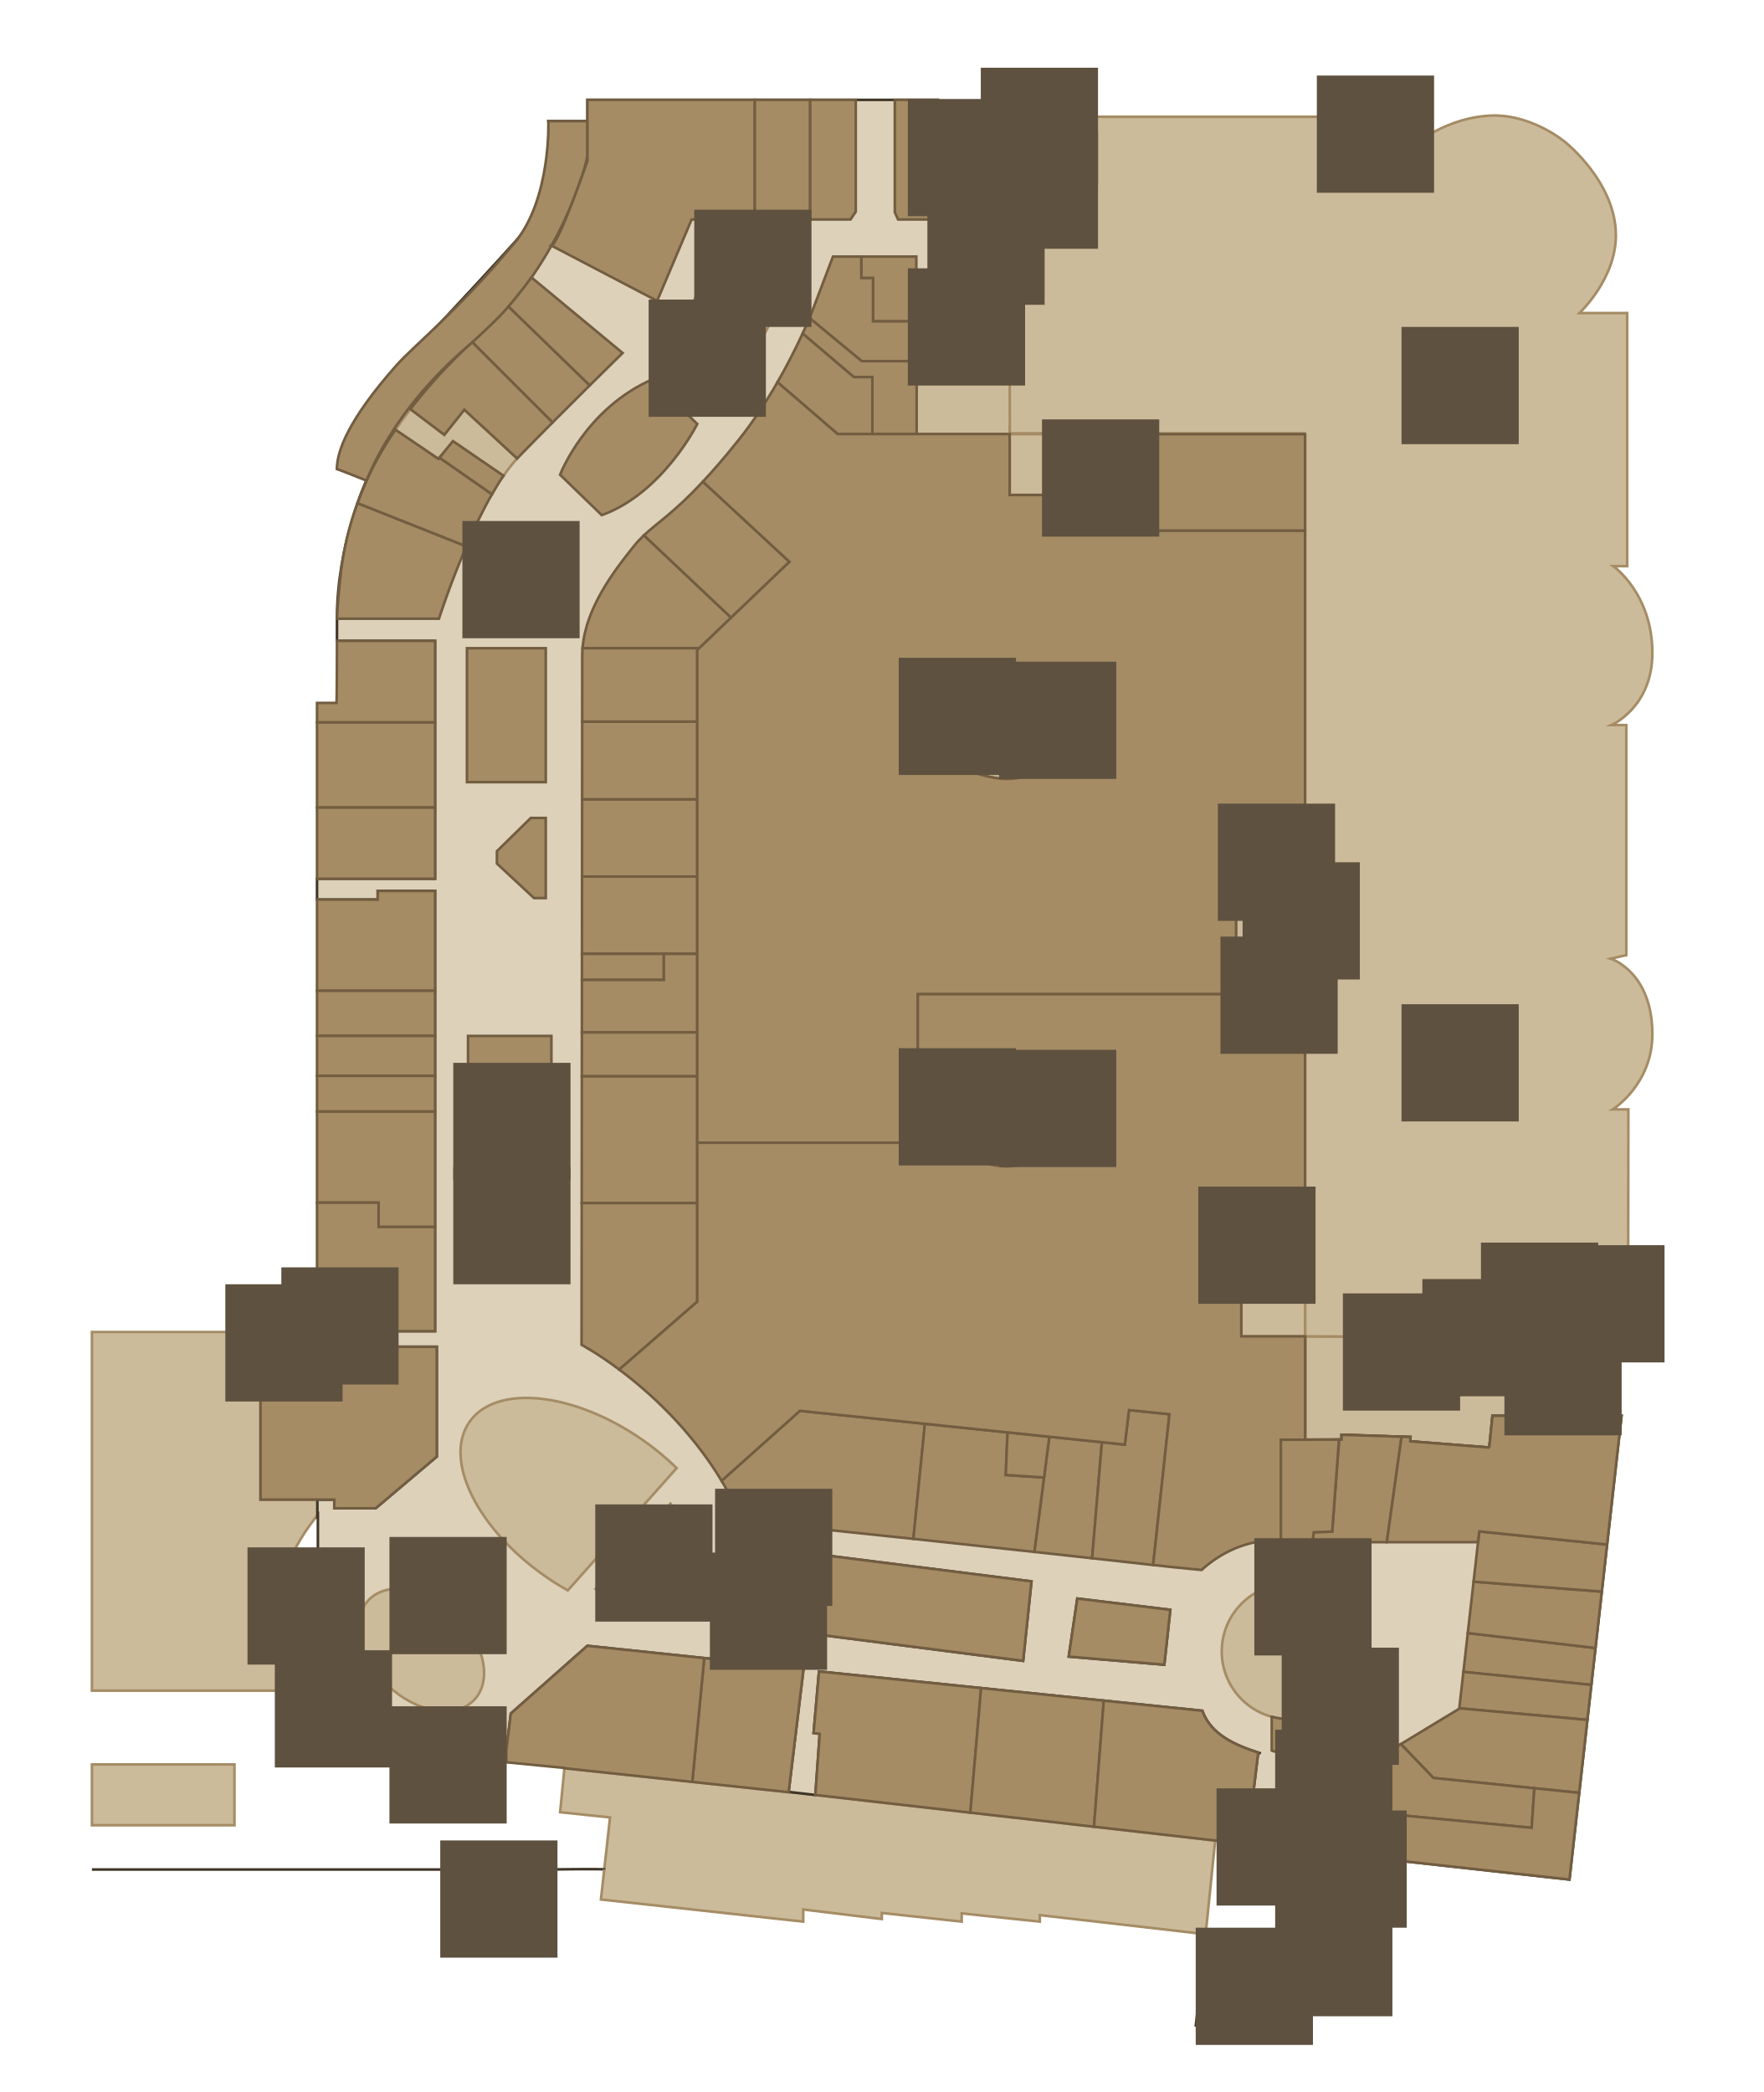
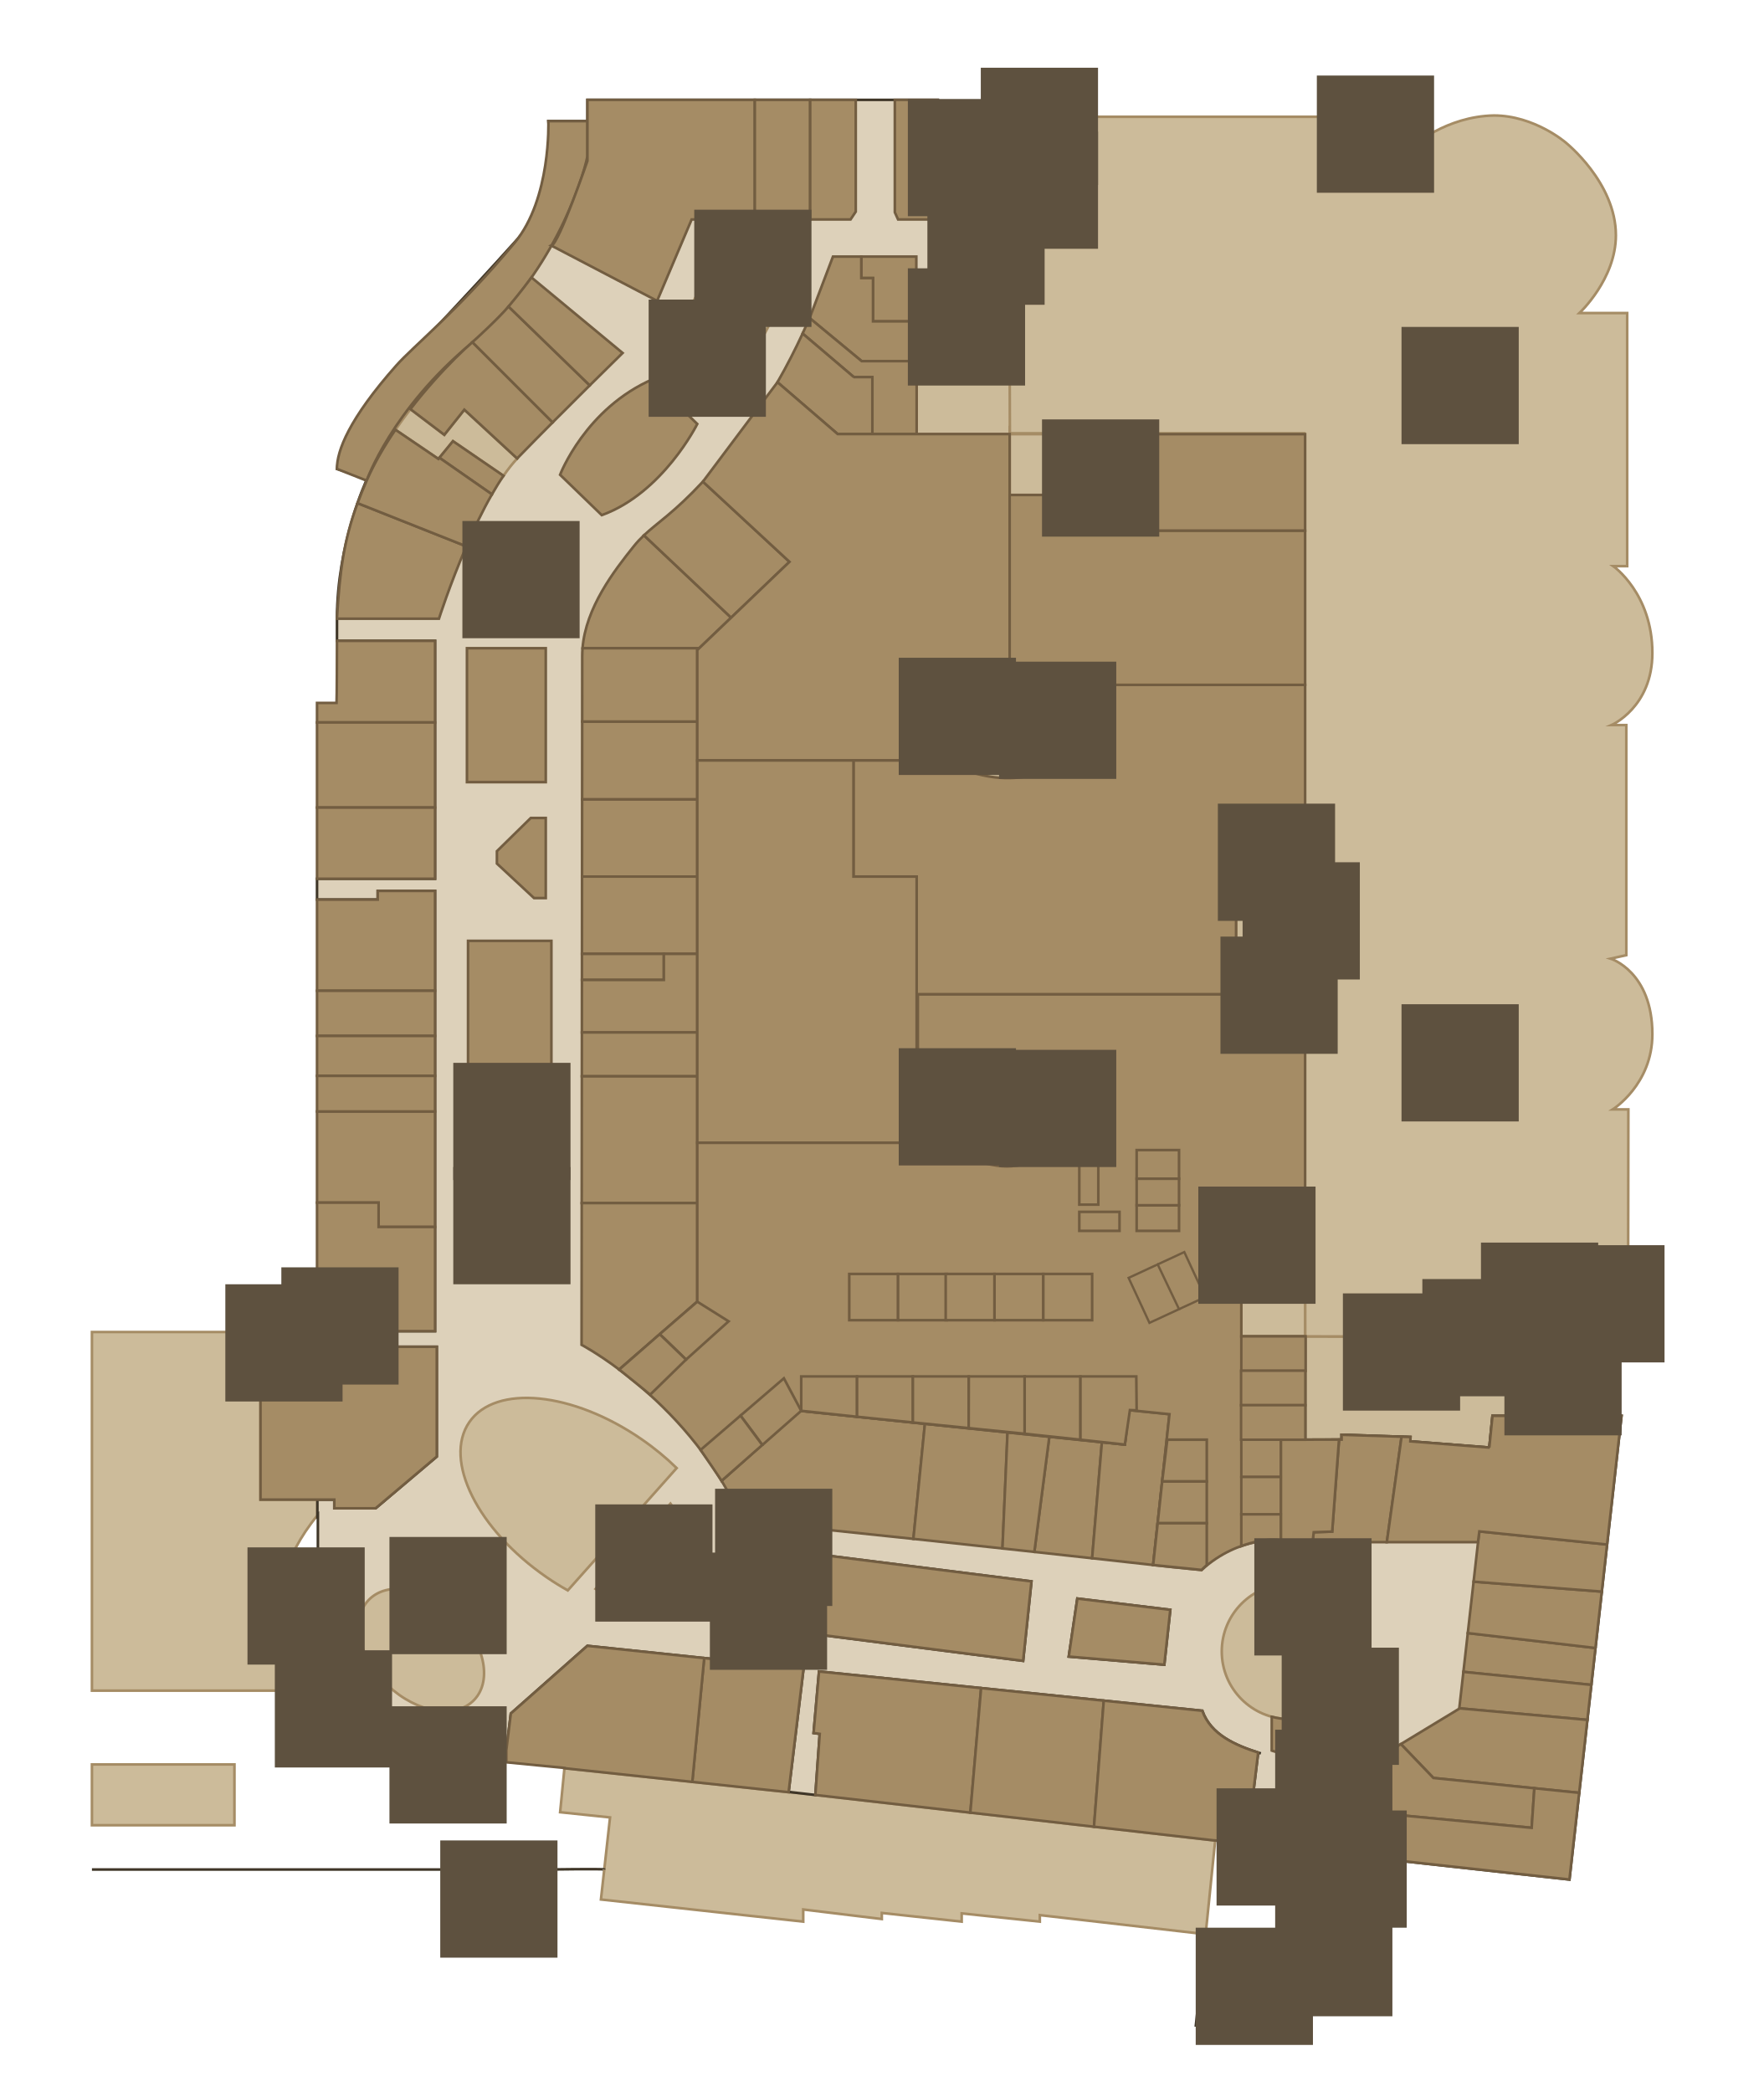
<svg xmlns="http://www.w3.org/2000/svg" version="1.1" id="Layer_1" x="0px" y="0px" width="677px" height="803.07px" viewBox="0 0 677 803.07" enable-background="new 0 0 677 803.07" xml:space="preserve">
  <g id="Background">
</g>
  <g id="Etc">
    <rect x="583.5" y="513.25" fill="#CCBB9A" stroke="#A58C65" stroke-miterlimit="10" width="32.961" height="30.25" />
    <polygon fill="#CCBB9A" stroke="#A58C65" stroke-miterlimit="10" points="515,552.625 515,550.775 541.436,551.626 541.385,553.3    571.695,555.681 572.924,543.5 572.924,543.5 572.924,543.5 583.5,543.5 583.5,513.25 500.996,513 500.996,552.666  " />
    <polygon fill="#CCBB9A" stroke="#A58C65" stroke-miterlimit="10" points="419.951,701.234 419.951,701.234 372.487,695.826    372.487,695.826 312.997,689.046 312.997,689.046 302.73,687.876 302.718,687.98 216.673,678.779 215.017,695.667 234.181,697.667    230.681,729.167 308.337,737.667 308.337,733.001 338.5,736.667 338.5,734.333 369.162,737.667 369.162,734.501 399.158,737.667    399.158,735.167 462.815,742.501 466.466,706.656 466.479,706.535  " />
    <polygon fill="#CCBB9A" stroke="#A58C65" stroke-miterlimit="10" points="113.03,498.333 103.532,511.333 100,511.333 100,526    121.667,526 121.667,519.166 121.667,498.333 118.5,498.333  " />
    <path id="parc-paragon" fill="#CCBB9A" stroke="#A58C65" stroke-miterlimit="10" d="M100,526v-14.666H35.292V649h74.239   c0,0-14.422-34.826,12.302-67.258v-6.074H100V526z" />
    <polygon fill="#CCBB9A" stroke="#A58C65" stroke-miterlimit="10" points="121.667,498.333 121.667,519.166 129.667,519.166    129.667,498.333 121.697,498.333  " />
-     <path fill="#DDD1BA" stroke="#3F3628" stroke-miterlimit="10" d="M616.461,543.5h-31.586H583.5h-10.576l-1.229,12.182l0.208,0.02   l-0.208-0.02l-30.312-2.381l0.052-1.674L515,550.775v1.85l-14.004,0.041V513l-0.329-346.667H387.5v2.917v-2.917h-4.166h4.166V105.5   h-8.25h-0.75h0.75v-24h-0.5h0.5l6.576,0.127V45v-0.25V45h-25.83v-6.667H225.515V46.5h-14.998c0,0,2.75,29-11.668,45.058   c-45.715,50.911-66.32,66.943-69.487,88.442c4.666,1.333,11.332,4.333,11.332,4.333S129.362,208.5,129.362,237.5   c0,3.128-0.002,5.941-0.005,8.5H167v31.333V310v27.333h-45.303v8H145V342h22v38.333v17.333V413v13.668V471v40h-14.761l-10.114-6.18   V497H146v-6.75h-8.75v8l-7.583,0.084H130h-0.333v20.832h-8V526h27.667v-9h18.333v42.15L144.183,579h-15.85v-3.332h-6.5v6.074   c0.066-0.08,0.129-0.16,0.196-0.242c0,10.5,0,16,0,16h3v3l-5.833,3.332l4.5,3.334l-7.166,6.5l2.333,4.832l-3.833,5.668l3.666,4.832   l-2.5,5.5l3.833,4l-1.5,6.5l4.5,2.168l0.166,7.334l5.833,1.166l0.833,7.166l6.666,1.5v5.834l7.333-0.834l2.5,5h6.832l2.833,4.5   l5.833-3l4.833,4.5l4.833-3.332l5.833,2.5l4.833-3.5l5.499,2.832l3.666-6.5l2.961-0.164l1.782-14.389l29.375-25.98l82.988,8.711   l-5.729,47.367l10.266,1.17l1.675-23.449l-2.354-0.338l2.083-23.615l62.22,6.379l47.083,4.822l37.823,3.877   c-0.101-0.275-0.147-0.418-0.147-0.418s0.05,0.143,0.147,0.418c3.249,9.209,12.79,13.271,21.455,16.043   c0.686,0.223,1.025,0.328,1.025,0.328s-0.343-0.105-1.025-0.328l-4.271,35.084l123.752,13.65l19.997-178H616.461z M392.746,637.556   l-85.184-10.936l4.199-30.189l84.183,10.633L392.746,637.556z M446.94,639.039l-36.671-3.121l3.288-22.271l35.677,4.328   L446.94,639.039z" />
+     <path fill="#DDD1BA" stroke="#3F3628" stroke-miterlimit="10" d="M616.461,543.5h-31.586H583.5h-10.576l-1.229,12.182l0.208,0.021   l-0.208-0.021l-30.312-2.381l0.052-1.674L515,550.775v1.85l-14.004,0.041V513l-0.329-346.667H387.5v2.917v-2.917h-4.166h4.166   V105.5h-8.25h-0.75h0.75v-24h-0.5h0.5l6.576,0.127V45v-0.25V45h-25.83v-6.667H225.515V46.5h-14.998c0,0,2.75,29-11.668,45.058   c-45.715,50.911-66.32,66.943-69.487,88.442c4.666,1.333,11.332,4.333,11.332,4.333S129.362,208.5,129.362,237.5   c0,3.128-0.002,5.941-0.005,8.5H167v31.333V310v27.333h-45.303v8H145V342h22v38.333v17.333V413v13.668V471v40h-14.761l-10.114-6.18   V497H146v-6.75h-8.75v8l-7.583,0.084H130h-0.333v20.832h-8V526h27.667v-9h18.333v42.15L144.183,579h-15.85v-3.332h-6.5v6.074   c0.066-0.08,0.129-0.16,0.196-0.242c0,10.5,0,16,0,16h3v3l-5.833,3.332l4.5,3.334l-7.166,6.5l2.333,4.832l-3.833,5.668l3.666,4.832   l-2.5,5.5l3.833,4l-1.5,6.5l4.5,2.168l0.166,7.334l5.833,1.166l0.833,7.166l6.666,1.5v5.834l7.333-0.834l2.5,5h6.832l2.833,4.5   l5.833-3l4.833,4.5l4.833-3.332l5.833,2.5l4.833-3.5l5.499,2.832l3.666-6.5l2.961-0.164l1.782-14.389l29.375-25.98l82.988,8.711   l-5.729,47.367l10.266,1.17l1.675-23.449l-2.354-0.338l2.083-23.615l62.22,6.38l47.083,4.821l37.823,3.877   c-0.102-0.274-0.147-0.418-0.147-0.418s0.05,0.144,0.147,0.418c3.249,9.209,12.79,13.271,21.455,16.043   c0.686,0.224,1.024,0.328,1.024,0.328s-0.343-0.104-1.024-0.328l-4.271,35.084l123.752,13.65l19.997-178H616.461L616.461,543.5z    M392.746,637.556l-85.184-10.936l4.198-30.189l84.184,10.634L392.746,637.556z M446.94,639.039l-36.672-3.121l3.288-22.271   l35.678,4.327L446.94,639.039z" />
    <path fill="#CCBB9A" stroke="#A58C65" stroke-miterlimit="10" d="M634.292,397c0-24-15.998-29-15.998-29l5.998-1.333v-88.333   h-5.665c0,0,15.665-6.834,15.665-27.667c0-22.833-14.999-33.333-14.999-33.333h5.332v-97.167h-18.33c0,0,13.998-13,13.998-29.833   c0-20.333-19.33-35.667-19.33-35.667s-11.998-10.333-27.496-10.333c-18.332,0.333-31.496,11.833-31.496,12.333s0-17.333,0-17.333   h-30.328v5.5H511.5V70h30.25V53.5V70l0,0l0,0H511.5v0.25V70l0,0V44.833h-92.679v-5.5h-32.995v5.417v36.877L379.25,81.5v24h8.25   v60.833h113.167L500.996,513l82.504,0.25h17.375h14.961h9.123l0.126-87.375h-6C619.085,425.875,634.292,416.333,634.292,397z" />
    <polygon fill="#CCBB9A" stroke="#A58C65" stroke-miterlimit="10" points="387.5,105.5 379.25,105.5 379.25,105.5 351.875,105.5    351.875,123.375 351.875,166.625 387.583,166.625 387.583,163.417 387.583,166.625 387.662,166.625  " />
    <polygon fill="#CCBB9A" stroke="#A58C65" stroke-miterlimit="10" points="431.583,190 431.583,166.662 387.662,166.662    387.662,166.625 387.583,166.625 387.583,190  " />
    <rect x="476.5" y="472.5" fill="#CCBB9A" stroke="#A58C65" stroke-miterlimit="10" width="24.496" height="40.5" />
    <polygon fill="#CCBB9A" stroke="#A58C65" stroke-miterlimit="10" points="474.5,364 474.5,381.657 474.5,381.657 474.5,399.5    500.996,399.5 500.996,364  " />
    <rect x="474.5" y="316.5" fill="#CCBB9A" stroke="#A58C65" stroke-miterlimit="10" width="26.496" height="47.5" />
    <polygon fill="#CCBB9A" stroke="#A58C65" stroke-miterlimit="10" points="385.826,45 357.761,45 357.761,81.627 377.698,81.627    377.698,81.627 385.826,81.627  " />
    <circle id="star-dome" fill="#CCBB9A" stroke="#A58C65" stroke-miterlimit="10" cx="494.967" cy="633.951" r="25.967" />
-     <ellipse transform="matrix(0.7289 0.6846 -0.6846 0.7289 477.4767 60.9669)" fill="#CCBB9A" stroke="#A58C65" stroke-miterlimit="10" cx="161.756" cy="633.386" rx="27.892" ry="18.775" />
-     <path id="hall-of-fame" fill="#CCBB9A" stroke="#A58C65" stroke-miterlimit="10" d="M246.279,552.49   c-26.433-18.24-56.036-21.184-66.121-6.566c-10.084,14.613,3.167,41.248,29.6,59.488c2.707,1.869,5.448,3.564,8.197,5.111   l41.795-46.965C255.771,559.664,251.26,555.927,246.279,552.49z" />
+     <ellipse transform="matrix(-0.6846 0.7289 -0.7289 -0.6846 734.1696 949.0928)" fill="#CCBB9A" stroke="#A58C65" stroke-miterlimit="10" cx="161.754" cy="633.38" rx="18.775" ry="27.891" />
+     <path id="hall-of-fame" fill="#CCBB9A" stroke="#A58C65" stroke-miterlimit="10" d="M246.279,552.49   c-26.433-18.24-56.036-21.185-66.121-6.566c-10.084,14.613,3.167,41.248,29.6,59.488c2.707,1.869,5.448,3.563,8.197,5.111   l41.795-46.966C255.771,559.664,251.26,555.927,246.279,552.49z" />
    <path fill="#CCBB9A" stroke="#A58C65" stroke-miterlimit="10" d="M257.376,577.197l-28.766,32.754   c12.542,8.049,26.056,9.285,33.071,2.062C269.044,604.439,266.898,589.972,257.376,577.197z" />
    <path fill="#CCBB9A" stroke="#A58C65" stroke-miterlimit="10" d="M179.667,424.666h32c0,0-1.667,58-16,58   S179.667,424.666,179.667,424.666z" />
    <polygon fill="#CCBB9A" stroke="#A58C65" stroke-miterlimit="10" points="259.75,128.043 275.127,98.5 303.061,109.75 285.75,143     " />
    <polygon fill="#CCBB9A" stroke="#A58C65" stroke-miterlimit="10" points="180.5,237.099 189.25,214.25 213.25,214.25 221,219.25    212.25,228.5 210.5,237.5  " />
    <rect x="35.292" y="677.333" fill="#CCBB9A" stroke="#A58C65" stroke-miterlimit="10" width="54.708" height="23.334" />
    <polyline fill="none" stroke="#3F3628" stroke-miterlimit="10" points="35.292,717.664 174.333,717.664 174.333,738.33  " />
    <path fill="none" stroke="#3F3628" stroke-miterlimit="10" d="M231.959,717.664c0.037-0.334-22.626,0-22.626,0v20.666" />
    <line fill="none" stroke="#3F3628" stroke-miterlimit="10" x1="506.345" y1="710.898" x2="499.334" y2="778.011" />
    <line fill="none" stroke="#3F3628" stroke-miterlimit="10" x1="462.815" y1="742.501" x2="459" y2="778.011" />
    <path id="main-hal-ll" fill="#CCBB9A" stroke="#A58C65" stroke-miterlimit="10" d="M362.5,262.917v29c0,0,14,7.083,24,7.083   s23-7.083,23-7.083v-29c0,0-12-6.917-23.5-6.917S362.5,262.917,362.5,262.917z" />
    <path id="main-hall-l" fill="#CCBB9A" stroke="#A58C65" stroke-miterlimit="10" d="M386,404.751c-11.5,0-23.5,6.916-23.5,6.916   v2.656l0,0v24.334l0,0v2.01c0,0,14,7.084,24,7.084s23-7.084,23-7.084v-29C409.5,411.667,397.5,404.751,386,404.751z" />
    <path fill="#CCBB9A" stroke="#A58C65" stroke-miterlimit="10" d="M170.561,166.917L170.561,166.917L170.561,166.917l-13.016-9.867   c-1.96,2.545-3.895,5.192-5.755,7.915l16.503,11.204l5.58-6.821l0,0l0,0l19.402,13.3c1.72-2.499,3.479-4.739,5.258-6.64   l-20.292-18.741L170.561,166.917z" />
  </g>
  <g id="Rooms">
    <path id="paragon-platinum-club" fill="#A58C65" stroke="#725D41" stroke-miterlimit="10" d="M129.333,180l11.417,4.5   c0,0,9.5-27.25,40.25-52.75s42.5-62,44.5-71.75V46.5h-15c0,0,1.134,29.811-13,46.75c-21.836,26.173-38.661,39.483-45.387,47.069   C134,160.75,129.333,173,129.333,180z" />
    <path id="m40" fill="#A58C65" stroke="#725D41" stroke-miterlimit="10" d="M129.333,237.5H168.5c0,0,4.172-13.089,10.509-27.772   l-41.75-16.58C131.981,207.461,130.451,219.054,129.333,237.5z" />
    <path id="m39a" fill="#A58C65" stroke="#725D41" stroke-miterlimit="10" d="M193.276,182.648l-19.402-13.3l-5.212,6.37   l20.175,14.05C190.28,187.254,191.761,184.849,193.276,182.648z" />
    <path id="m39b" fill="#A58C65" stroke="#725D41" stroke-miterlimit="10" d="M168.662,175.718l-0.369,0.451l-16.503-11.204   c-4.253,6.225-8.125,12.841-11.04,19.535c-1.319,3.03-2.474,5.888-3.491,8.647l41.75,16.58c2.888-6.691,6.231-13.695,9.828-19.959   L168.662,175.718z" />
    <path id="m38a" fill="#A58C65" stroke="#725D41" stroke-miterlimit="10" d="M181.342,131.342   c-3.709,3.221-9.109,8.466-14.922,15.008c-2.912,3.277-5.921,6.866-8.875,10.701l13.016,9.867l7.68-9.649l20.292,18.741   c0.156-0.167,0.311-0.347,0.467-0.508c4.043-4.169,8.596-8.785,13.144-13.356L181.342,131.342z" />
    <path id="m37b" fill="#A58C65" stroke="#725D41" stroke-miterlimit="10" d="M181.342,131.342l30.802,30.802   c4.983-5.008,9.957-9.959,14.248-14.212l-31.186-30.262C191.515,122.063,182.441,130.388,181.342,131.342z" />
    <path id="m37a" fill="#A58C65" stroke="#725D41" stroke-miterlimit="10" d="M204.02,106.514c0,0-4.006,5.435-8.814,11.156   l31.186,30.262C233.685,140.704,239,135.5,239,135.5L204.02,106.514z" />
    <path id="m35-36" fill="#A58C65" stroke="#725D41" stroke-miterlimit="10" d="M225.5,38.333V61.75c0,0-10.866,31.594-13.808,32.547   L252.25,115.5l13.25-31.25h24.25V38.333H225.5z" />
    <rect id="m34b" x="289.75" y="38.333" fill="#A58C65" stroke="#725D41" stroke-miterlimit="10" width="21.25" height="45.917" />
    <polygon id="m34a" fill="#A58C65" stroke="#725D41" stroke-miterlimit="10" points="311,38.333 311,84.25 326.5,84.25 328.5,81.25    328.5,38.333  " />
    <polygon id="m33" fill="#A58C65" stroke="#725D41" stroke-miterlimit="10" points="343.5,38.333 343.5,81.5 344.75,84.25    357.75,84.25 357.75,45 360,45 360,38.333  " />
    <polygon id="m32d" fill="#A58C65" stroke="#725D41" stroke-miterlimit="10" points="335.125,106.75 335.125,106.75 335.125,106.75    335.125,123.375 351.875,123.375 351.875,105.5 351.75,105.5 351.75,98.5 330.625,98.5 330.625,106.75  " />
-     <path id="m32c" fill="#A58C65" stroke="#725D41" stroke-miterlimit="10" d="M335.125,123.375L335.125,123.375L335.125,123.375   V106.75h-4.5l0,0l0,0V98.5H319.75l-8.862,23.349c-0.034,0.081-0.071,0.167-0.106,0.248l19.972,16.528h21.125v-15.25H335.125z" />
-     <path id="m32b" fill="#A58C65" stroke="#725D41" stroke-miterlimit="10" d="M330.5,138.625h0.25l-19.972-16.528   c-0.835,1.915-1.728,3.899-2.68,5.946l19.648,16.707h7.125H335h-0.125v21.875h17v-28H330.75H330.5z" />
-     <path id="m32a" fill="#A58C65" stroke="#725D41" stroke-miterlimit="10" d="M327.625,144.75h0.125l-19.648-16.707   c-2.737,5.891-5.953,12.25-9.654,18.684l23.108,19.898h13.319V144.75h-7.125H327.625z" />
+     <path id="m32c" fill="#A58C65" stroke="#725D41" stroke-miterlimit="10" d="M335.125,123.375L335.125,123.375L335.125,123.375   V106.75h-4.5l0,0l0,0V98.5H319.75l-8.862,23.349c-0.034,0.081-0.07,0.167-0.105,0.248l19.972,16.528h21.125v-15.25H335.125z" />
+     <path id="m32b" fill="#A58C65" stroke="#725D41" stroke-miterlimit="10" d="M330.5,138.625h0.25l-19.972-16.528   c-0.835,1.915-1.729,3.899-2.681,5.946l19.648,16.707h7.125H335h-0.125v21.875h17v-28H330.75H330.5z" />
+     <path id="m32a" fill="#A58C65" stroke="#725D41" stroke-miterlimit="10" d="M327.625,144.75h0.125l-19.648-16.707   c-2.736,5.891-5.953,12.25-9.653,18.684l23.107,19.898h13.319V144.75h-7.125H327.625z" />
    <path id="m30" fill="#A58C65" stroke="#725D41" stroke-miterlimit="10" d="M280.663,237.099l-33.47-31.611   c-1.355,1.278-2.646,2.642-3.943,4.262c-7.533,9.416-18.387,23.488-19.629,39.083H268.4L280.663,237.099z" />
    <path id="m27" fill="#A58C65" stroke="#725D41" stroke-miterlimit="10" d="M267.666,306.833h-44.211   c-0.008,9.235-0.018,19.23-0.028,29.667h44.239V306.833z" />
    <path id="m26" fill="#A58C65" stroke="#725D41" stroke-miterlimit="10" d="M267.666,336.5h-44.239   c-0.009,9.592-0.019,19.562-0.028,29.667h31.435l0,0h12.832V336.5z" />
-     <path id="m25b" fill="#A58C65" stroke="#725D41" stroke-miterlimit="10" d="M254.833,366.167h-31.435   c-0.003,3.321-0.006,6.658-0.01,10h31.445V366.167z" />
+     <path id="m25b" fill="#A58C65" stroke="#725D41" stroke-miterlimit="10" d="M254.833,366.167h-31.435   c-0.003,3.321-0.006,6.658-0.01,10h31.445L254.833,366.167L254.833,366.167z" />
    <path id="m25a" fill="#A58C65" stroke="#725D41" stroke-miterlimit="10" d="M267.666,366.167h-12.832v10l0,0l0,0h-31.445   c-0.006,6.72-0.013,13.465-0.02,20.167h44.296L267.666,366.167L267.666,366.167z" />
    <path id="m24" fill="#A58C65" stroke="#725D41" stroke-miterlimit="10" d="M267.666,396.334H223.37   c-0.005,5.656-0.011,11.281-0.017,16.833h44.313V396.334z" />
    <path id="m22-23" fill="#A58C65" stroke="#725D41" stroke-miterlimit="10" d="M267.666,438.658v-25.49h-44.313   c-0.017,17.359-0.034,34.004-0.048,48.666h44.361V438.658L267.666,438.658z" />
    <path id="m21" fill="#A58C65" stroke="#725D41" stroke-miterlimit="10" d="M223.305,461.833   c-0.032,31.906-0.055,54.416-0.055,54.416s5.968,3.154,14.448,9.49l29.968-26.062V461.83h-44.361V461.833z" />
-     <path id="m28" fill="#A58C65" stroke="#725D41" stroke-miterlimit="10" d="M267.666,277h-44.184   c-0.007,8.45-0.017,18.582-0.027,29.833h44.211V277L267.666,277z" />
+     <path id="m28" fill="#A58C65" stroke="#725D41" stroke-miterlimit="10" d="M267.666,277h-44.184   c-0.007,8.45-0.017,18.582-0.027,29.833h44.211L267.666,277L267.666,277z" />
    <path id="m29" fill="#A58C65" stroke="#725D41" stroke-miterlimit="10" d="M267.666,249.536l0.734-0.702h-44.779   c-0.077,0.967-0.121,1.939-0.121,2.917c0,2.78-0.007,11.93-0.019,25.25h44.184L267.666,249.536L267.666,249.536z" />
    <path id="m31" fill="#A58C65" stroke="#725D41" stroke-miterlimit="10" d="M269.824,184.893   c-11.225,12.028-17.409,15.669-22.631,20.595l33.47,31.611l22.396-21.431L269.824,184.893z" />
    <path id="m19-20" fill="#A58C65" stroke="#725D41" stroke-miterlimit="10" d="M307.071,541.58l-30.075,26.852   c2.929,4.854,5.641,10.035,8.001,15.568c18.75,1.814,42.131,4.238,65.629,6.738l4.417-44.172L307.071,541.58z" />
-     <path id="m16b" fill="#A58C65" stroke="#725D41" stroke-miterlimit="10" d="M402.805,551.529l-2.036,15.652l0,0l-3.715,28.562   c7.858,0.855,15.325,1.678,22.188,2.434l3.744-44.551L402.805,551.529z" />
+     <path id="m16b" fill="#A58C65" stroke="#725D41" stroke-miterlimit="10" d="M402.805,551.529l-2.036,15.651l0,0l-3.715,28.562   c7.858,0.854,15.325,1.678,22.188,2.434l3.744-44.551L402.805,551.529z" />
    <path id="m16a" fill="#A58C65" stroke="#725D41" stroke-miterlimit="10" d="M448.918,542.878l-15.533-1.584l-1.59,13.248   l-8.81-0.916l-3.744,44.551c9.019,0.992,16.991,1.877,23.419,2.592L448.918,542.878z" />
-     <path id="m18" fill="#A58C65" stroke="#725D41" stroke-miterlimit="10" d="M386.075,566.205L386.075,566.205L386.075,566.205   l0.681-16.344l-31.712-3.295l-4.417,44.172c15.889,1.688,31.828,3.414,46.427,5.006l3.716-28.562L386.075,566.205z" />
+     <path id="m18" fill="#A58C65" stroke="#725D41" stroke-miterlimit="10" d="M386.075,566.205L386.075,566.205L386.075,566.205   l0.681-16.344l-31.712-3.295l-4.417,44.172c15.889,1.688,19.589,2.083,34.188,3.674l0.527-12.086L386.075,566.205z" />
    <polygon id="m-platinum-club" fill="#A58C65" stroke="#725D41" stroke-miterlimit="10" points="431.583,166.662 431.583,190    431.5,190 431.5,203.75 500.996,203.75 500.996,166.662  " />
    <polygon id="m03" fill="#A58C65" stroke="#725D41" stroke-miterlimit="10" points="308.459,640.509 270.323,636.505    265.751,684.027 302.718,687.98  " />
    <polygon id="m01-02" fill="#A58C65" stroke="#725D41" stroke-miterlimit="10" points="225.471,631.798 196.097,657.779    194.315,672.167 194.353,672.166 194.353,676.5 216.684,678.667 216.673,678.779 265.751,684.027 270.323,636.505  " />
    <polygon id="m04-05" fill="#A58C65" stroke="#725D41" stroke-miterlimit="10" points="314.399,641.644 312.315,665.259    314.672,665.597 314.672,665.597 314.672,665.597 312.997,689.046 372.487,695.826 376.619,648.021  " />
    <polygon id="m06-07" fill="#A58C65" stroke="#725D41" stroke-miterlimit="10" points="376.619,648.021 372.487,695.826    419.951,701.234 423.702,652.845  " />
-     <path id="m08" fill="#A58C65" stroke="#725D41" stroke-miterlimit="10" d="M461.525,656.722l-37.823-3.877l-3.751,48.391   l46.523,5.303l0.006-0.035l12.229,1.348l4.271-35.084C474.315,669.994,464.774,665.931,461.525,656.722z" />
+     <path id="m08" fill="#A58C65" stroke="#725D41" stroke-miterlimit="10" d="M461.525,656.722l-37.823-3.877l-3.751,48.392   l46.522,5.303l0.007-0.035l12.229,1.348l4.271-35.084C474.315,669.994,464.774,665.931,461.525,656.722z" />
    <g id="m17-m53">
-       <polygon id="m17" fill="#A58C65" stroke="#725D41" stroke-miterlimit="10" points="400.77,567.185 402.805,551.529     386.756,549.861 386.075,566.205   " />
+       <polygon id="m17" fill="#A58C65" stroke="#725D41" stroke-miterlimit="10" points="397.054,595.742 402.805,551.529     386.756,549.861 384.815,594.413   " />
      <polygon id="m53" fill="#A58C65" stroke="#725D41" stroke-miterlimit="10" points="311.764,596.431 307.562,626.621     392.746,637.556 395.943,607.062   " />
    </g>
    <polygon id="m54" fill="#A58C65" stroke="#725D41" stroke-miterlimit="10" points="413.561,613.646 410.271,635.917    446.94,639.039 449.234,617.976  " />
    <polygon id="m15b" fill="#A58C65" stroke="#725D41" stroke-miterlimit="10" points="515,550.775 515,552.625 514.052,552.628    511.386,587.949 511.386,587.949 511.386,587.949 504.301,588.189 503.854,592 532.366,592 538.016,551.517  " />
    <polygon id="m11b" fill="#A58C65" stroke="#725D41" stroke-miterlimit="10" points="612.445,632.632 563.44,626.908    561.76,641.787 610.855,646.781  " />
    <polygon id="m11a" fill="#A58C65" stroke="#725D41" stroke-miterlimit="10" points="560.375,655.798 609.346,660.224    610.855,646.781 561.76,641.787 560.179,655.781  " />
    <polygon id="m10" fill="#A58C65" stroke="#725D41" stroke-miterlimit="10" points="609.346,660.224 560.375,655.798    560.162,655.927 560.162,655.927 537.756,669.511 550.239,682.519 588.994,686.468 588.994,686.468 606.2,688.222  " />
    <polygon id="m09b" fill="#A58C65" stroke="#725D41" stroke-miterlimit="10" points="588.994,686.468 550.239,682.519    550.239,682.519 550.239,682.519 537.756,669.511 533.122,672.32 531.339,696.236 587.965,701.654  " />
    <polygon id="m09a" fill="#A58C65" stroke="#725D41" stroke-miterlimit="10" points="588.994,686.468 587.965,701.654    587.965,701.654 587.965,701.654 531.339,696.236 530.051,713.511 602.462,721.5 606.2,688.222  " />
    <polygon id="m12a" fill="#A58C65" stroke="#725D41" stroke-miterlimit="10" points="565.67,607.169 563.44,626.908    612.445,632.632 614.877,610.984  " />
    <polygon id="m12b" fill="#A58C65" stroke="#725D41" stroke-miterlimit="10" points="567.881,587.873 567.383,592 567.383,592    565.67,607.169 614.877,610.984 616.908,592.906  " />
    <polygon id="m13-15a" fill="#A58C65" stroke="#725D41" stroke-miterlimit="10" points="616.461,543.5 584.875,543.5 583.5,543.5    572.924,543.5 571.695,555.681 571.903,555.699 571.695,555.681 541.385,553.3 541.436,551.626 538.016,551.517 532.366,592    567.345,592 567.881,587.873 567.881,587.873 567.881,587.873 616.908,592.906 622.459,543.5  " />
    <polygon id="m50" fill="#A58C65" stroke="#725D41" stroke-miterlimit="10" points="149.333,517 149.333,526 121.667,526 100,526    100,575.667 121.833,575.667 128.333,575.667 128.333,579 144.183,579 167.667,559.15 167.667,517  " />
    <polygon id="m44" fill="#A58C65" stroke="#725D41" stroke-miterlimit="10" points="167,342 145,342 145,345.333 145,345.333    145,345.333 121.697,345.333 121.697,380.333 167,380.333  " />
    <rect id="m45" x="121.697" y="380.333" fill="#A58C65" stroke="#725D41" stroke-miterlimit="10" width="45.303" height="17.333" />
    <rect id="m46a" x="121.697" y="397.667" fill="#A58C65" stroke="#725D41" stroke-miterlimit="10" width="45.303" height="15.333" />
    <polygon id="m47-48" fill="#A58C65" stroke="#725D41" stroke-miterlimit="10" points="145.333,461.667 145.333,461.667    145.333,471 167,471 167,426.667 121.697,426.667 121.697,461.667  " />
    <polygon id="m49" fill="#A58C65" stroke="#725D41" stroke-miterlimit="10" points="145.333,471 145.333,471 145.333,471    145.333,461.667 121.697,461.667 121.697,498.25 137.25,498.25 137.25,490.25 137.25,490.25 137.25,490.25 146,490.25 146,490.25    146,490.25 146,497 146,497 146,497 142.125,497 142.125,504.82 152.239,511 167,511 167,471  " />
    <path id="m41" fill="#A58C65" stroke="#725D41" stroke-miterlimit="10" d="M167,246h-37.644   c-0.029,21.163-0.161,23.833-0.161,23.833h-7.499v7.5H167V246z" />
    <rect id="m42_1_" x="121.697" y="277.333" fill="#A58C65" stroke="#725D41" stroke-miterlimit="10" width="45.303" height="32.667" />
    <rect id="m43" x="121.697" y="310" fill="#A58C65" stroke="#725D41" stroke-miterlimit="10" width="45.303" height="27.333" />
    <path id="m42" fill="#A58C65" stroke="#725D41" stroke-miterlimit="10" d="M215,182.25c0,0,9.691-25.5,35.721-36.75   c7.779,8.5,16.945,17.25,16.945,17.25s-13.166,26.5-36.666,35C223,190,215,182.25,215,182.25z" />
    <rect id="m55a" x="179.25" y="248.833" fill="#A58C65" stroke="#725D41" stroke-miterlimit="10" width="30.25" height="51.417" />
    <polygon id="m55b" fill="#A58C65" stroke="#725D41" stroke-miterlimit="10" points="190.75,331.5 190.75,326.75 203.75,314    209.5,314 209.5,344.75 205,344.75  " />
    <polygon id="kiehl-s" fill="#A58C65" stroke="#725D41" stroke-miterlimit="10" points="491.662,591.333 503.854,592    504.301,588.189 511.386,587.949 514,552.628 491.662,552.666  " />
-     <path id="the-luxury" fill="#A58C65" stroke="#725D41" stroke-miterlimit="10" d="M431.5,203.75V190h-43.917v-23.375h-35.708h-17   h-13.319l-23.108-19.898c-4.391,7.633-9.458,15.365-15.195,22.523c-5.174,6.454-9.591,11.534-13.426,15.643l33.234,30.775   l-22.396,21.431L268.4,248.834l-0.734,0.702V277v29.833V336.5v29.667v30.167v16.833v25.49H362.5v-24.334h-10.167v-32.667H474.5V364   v-47.5h26.496V203.75H431.5z M409.5,291.917c0,0-13,7.083-23,7.083s-24-7.083-24-7.083v-29c0,0,12-6.917,23.5-6.917   s23.5,6.917,23.5,6.917V291.917z" />
-     <path id="beauty-hall" fill="#A58C65" stroke="#725D41" stroke-miterlimit="10" d="M500.996,472.5v-73H474.5v-17.843H352.333   v32.667H362.5v-2.654c0,0,12-6.918,23.5-6.918s23.5,6.918,23.5,6.918v29c0,0-13,7.082-23,7.082s-24-7.082-24-7.082v-2.012h-94.834   v23.176v37.848l-29.968,26.062c11.365,8.492,27.235,22.709,39.298,42.689l30.075-26.854l124.724,12.965l1.59-13.25l15.533,1.586   l-6.258,57.889c10.592,1.182,18.59,1.898,18.59,1.898c14.836-13.416,30.412-11.334,30.412-11.334c0-0.08,0-38.666,0-38.666h9.334   V513H476.5v-40.5H500.996z" />
+     <path id="beauty-hall" fill="#A58C65" stroke="#725D41" stroke-miterlimit="10" d="M500.996,472.5v-73H474.5v-17.843H352.333   v32.667H362.5v-2.654c0,0,12-6.918,23.5-6.918s23.5,6.918,23.5,6.918v29c0,0-13,7.082-23,7.082s-24-7.082-24-7.082v-2.012h-94.834   v23.176v37.848l-29.968,26.062c11.365,8.492,27.235,22.709,39.298,42.688l30.075-26.854l124.724,12.965l1.59-13.25l15.533,1.586   l-6.258,57.89c10.592,1.182,18.59,1.897,18.59,1.897c14.836-13.416,30.412-11.334,30.412-11.334c0-0.08,0-38.666,0-38.666h9.334   V513H476.5v-40.5H500.996z" />
    <g id="m46b-km02-m46c">
-       <path id="km02" fill="#A58C65" stroke="#725D41" stroke-miterlimit="10" d="M501.734,659.021    c-2.158,0.578-4.429,0.896-6.771,0.896s-4.606-0.316-6.768-0.896l0,0h-0.011v12.986c0,0,11.146,4.156,16.312-1.676    c0.5-6.5,0-11.314,0-11.314h-2.766L501.734,659.021L501.734,659.021z" />
+       <path id="km02" fill="#A58C65" stroke="#725D41" stroke-miterlimit="10" d="M501.734,659.021c-2.158,0.577-4.43,0.896-6.771,0.896    s-4.605-0.316-6.768-0.896l0,0h-0.012v12.985c0,0,11.146,4.156,16.312-1.676c0.5-6.5,0-11.314,0-11.314h-2.766L501.734,659.021    L501.734,659.021z" />
      <rect id="m46b" x="121.697" y="413" fill="#A58C65" stroke="#725D41" stroke-miterlimit="10" width="45.303" height="13.668" />
-       <rect id="m46c" x="179.667" y="397.666" fill="#A58C65" stroke="#725D41" stroke-miterlimit="10" width="32" height="27" />
+       <rect id="m46c" x="179.667" y="361.167" fill="#A58C65" stroke="#725D41" stroke-miterlimit="10" width="32" height="63.499" />
    </g>
    <rect id="platinum-lounge" x="583.5" y="489.034" fill="#A58C65" stroke="#725D41" stroke-miterlimit="10" width="41.494" height="24.216" />
    <rect id="scarlet-diamond-lounge" x="385.826" y="39.333" fill="#A58C65" stroke="#725D41" stroke-miterlimit="10" width="32.924" height="42.294" />
+     <path id="watch-galleria" fill="#A58C65" stroke="#725D41" stroke-miterlimit="10" d="M387.583,166.625V256   c0,0-11.014-1.358-25.083,6.917v29h-94.834v-42.381l35.393-33.868l-33.235-30.775l28.625-38.166l23.107,19.898H387.583z" />
+     <path id="accessories-bazaar" fill="#A58C65" stroke="#725D41" stroke-miterlimit="10" d="M387.583,256   c0,0,8.786-0.454,21.917,6.917h91.496V203.75H431.5V190h-43.917V256z" />
+     <path id="shoes-bags-salon" fill="#A58C65" stroke="#725D41" stroke-miterlimit="10" d="M327.625,291.917V336.5h24.255v45.157   H474.5V316.5h26.496v-53.583H409.5v29c0,0-19.499,15.235-47,0H327.625z" />
+     <polygon id="international-luxury" fill="#A58C65" stroke="#725D41" stroke-miterlimit="10" points="267.666,291.917    327.625,291.917 327.625,336.5 351.88,336.5 351.88,414.324 362.5,414.324 362.5,438.658 267.666,438.658  " />
+     <path id="estee-lauder" fill="#A58C65" stroke="#725D41" stroke-miterlimit="10" d="M491.662,581.283H476.5v12.207   c0,0,8.845-3.414,15.162-2.158V581.283z" />
+     <rect id="bobbi-brown" x="476.5" y="552.666" fill="#A58C65" stroke="#725D41" stroke-width="0.96" stroke-miterlimit="10" width="15.162" height="14.308" />
+     <rect id="tom-ford" x="476.5" y="566.974" fill="#A58C65" stroke="#725D41" stroke-width="0.96" stroke-miterlimit="10" width="15.162" height="14.308" />
+     <polygon id="la-mer_1_" fill="#A58C65" stroke="#725D41" stroke-width="1.016" stroke-miterlimit="10" points="463.247,568.7    446.127,568.7 448.085,552.666 463.247,552.666  " />
+     <polygon id="origins_1_" fill="#A58C65" stroke="#725D41" stroke-width="1.016" stroke-miterlimit="10" points="463.247,584.735    444.393,584.735 446.127,568.7 463.247,568.7  " />
+     <polygon id="m-a-c-cometics" fill="#A58C65" stroke="#725D41" stroke-width="1.016" stroke-miterlimit="10" points="   463.247,600.769 461.25,602.666 442.66,600.769 444.393,584.735 463.247,584.735  " />
+     <rect id="aveda" x="476.5" y="513" fill="#A58C65" stroke="#725D41" stroke-width="0.963" stroke-miterlimit="10" width="24.68" height="13.247" />
+     <rect id="clinique" x="476.408" y="526.173" fill="#A58C65" stroke="#725D41" stroke-width="0.963" stroke-miterlimit="10" width="24.68" height="13.247" />
+     <rect id="fresh" x="476.408" y="539.419" fill="#A58C65" stroke="#725D41" stroke-width="0.963" stroke-miterlimit="10" width="24.68" height="13.247" />
+     <rect id="l-occitane_1_" x="476.5" y="457.907" fill="#A58C65" stroke="#725D41" stroke-miterlimit="10" width="24.496" height="14.593" />
+     <rect id="sisley" x="326.004" y="489.034" fill="#A58C65" stroke="#725D41" stroke-miterlimit="10" width="18.74" height="17.756" />
+     <rect id="shiseido" x="344.744" y="489.034" fill="#A58C65" stroke="#725D41" stroke-miterlimit="10" width="18.74" height="17.756" />
+     <rect id="shu-uemura" x="363.022" y="489.034" fill="#A58C65" stroke="#725D41" stroke-miterlimit="10" width="18.74" height="17.756" />
+     <rect id="nars" x="381.761" y="489.034" fill="#A58C65" stroke="#725D41" stroke-miterlimit="10" width="18.74" height="17.756" />
+     <rect id="sk-ii" x="400.501" y="489.034" fill="#A58C65" stroke="#725D41" stroke-miterlimit="10" width="18.74" height="17.756" />
+     <polyline id="aesop" fill="#A58C65" stroke="#725D41" stroke-width="0.878" stroke-miterlimit="10" points="444.406,485.368    454.619,480.636 462.623,497.912 452.598,502.557  " />
+     <polygon id="biotherm_1_" fill="#A58C65" stroke="#725D41" stroke-width="0.878" stroke-miterlimit="10" points="452.598,502.557    441.242,507.818 433.238,490.543 444.406,485.368  " />
+     <rect id="make-up-forever" x="436.326" y="462.676" fill="#A58C65" stroke="#725D41" stroke-miterlimit="10" width="16.273" height="9.824" />
+     <rect id="fragrances" x="436.326" y="441.483" fill="#A58C65" stroke="#725D41" stroke-miterlimit="10" width="16.273" height="11.013" />
+     <rect id="three" x="436.326" y="452.496" fill="#A58C65" stroke="#725D41" stroke-miterlimit="10" width="16.273" height="10.18" />
+     <polygon id="yves-saint-laurent-beaute" fill="#A58C65" stroke="#725D41" stroke-miterlimit="10" points="328.993,543.859    307.562,541.58 307.562,528.375 328.993,528.375  " />
+     <polygon id="sulwhasoo" fill="#A58C65" stroke="#725D41" stroke-miterlimit="10" points="350.424,546.043 328.993,543.859    328.993,528.375 350.424,528.375  " />
+     <polygon id="jill-stuart" fill="#A58C65" stroke="#725D41" stroke-miterlimit="10" points="371.855,548.212 350.424,546.043    350.424,528.375 371.855,528.375  " />
+     <polygon id="burberry" fill="#A58C65" stroke="#725D41" stroke-miterlimit="10" points="393.328,550.38 371.855,548.212    371.897,528.375 393.328,528.375  " />
+     <polygon id="diptyque" fill="#A58C65" stroke="#725D41" stroke-miterlimit="10" points="414.759,552.666 393.328,550.38    393.328,528.375 414.759,528.375  " />
+     <polygon id="jo-malone" fill="#A58C65" stroke="#725D41" stroke-miterlimit="10" points="436.326,541.401 433.744,541.294    431.795,554.542 414.759,552.666 414.759,528.375 436.19,528.375  " />
+     <path id="lancome" fill="#A58C65" stroke="#725D41" stroke-miterlimit="10" d="M292.619,554.708   c-0.718-1.203-8.367-11.288-8.367-11.288l16.66-14.32l6.65,12.48L292.619,554.708" />
+     <path id="dior" fill="#A58C65" stroke="#725D41" stroke-miterlimit="10" d="M284.251,543.42l8.367,11.288l-15.623,13.724   c0,0-7.405-11.01-8.051-11.855L284.251,543.42z" />
+     <path id="hermes" fill="#A58C65" stroke="#725D41" stroke-miterlimit="10" d="M253.233,512.171   c1.102,0.866,10.124,9.743,10.124,9.743l16.335-14.69l-12.026-7.542L253.233,512.171" />
+     <path id="chanel" fill="#A58C65" stroke="#725D41" stroke-miterlimit="10" d="M263.356,521.914l-10.124-9.743l-15.535,13.568   c0,0,11.11,8.907,11.867,9.655L263.356,521.914z" />
+     <rect id="benefit" x="414.31" y="465.204" fill="#A58C65" stroke="#725D41" stroke-miterlimit="10" width="15.442" height="7.296" />
+     <rect id="paul-joe" x="414.31" y="446.989" fill="#A58C65" stroke="#725D41" stroke-miterlimit="10" width="7.296" height="15.442" />
  </g>
  <g id="Signs">
    <g id="atm">
      <rect id="atm-1" x="376.5" y="26" fill="#5E513F" width="45" height="45" />
      <rect id="atm-2" x="568.5" y="477" fill="#5E513F" width="45" height="45" />
    </g>
    <rect id="smoking-room" x="505.5" y="29" fill="#5E513F" width="45" height="45" />
    <g id="toilet">
      <rect id="toilet-1" x="348.5" y="38" fill="#5E513F" width="45" height="45" />
      <rect id="toilet-2" x="86.5" y="493" fill="#5E513F" width="45" height="45" />
      <rect id="toilet-3" x="577.5" y="506" fill="#5E513F" width="45" height="45" />
      <rect id="toilet-4" x="468.5" y="359.535" fill="#5E513F" width="45" height="45" />
    </g>
    <g id="telephone">
      <rect id="telephone-1" x="376.5" y="50.5" fill="#5E513F" width="45" height="45" />
      <rect id="telephone-2" x="467.5" y="308.5" fill="#5E513F" width="45" height="45" />
      <rect id="telephone-3" x="593.965" y="478" fill="#5E513F" width="45" height="45" />
    </g>
    <g id="lift">
      <rect id="elevator-1" x="348.5" y="103" fill="#5E513F" width="45" height="45" />
      <rect id="elevator-2" x="108" y="486.5" fill="#5E513F" width="45" height="45" />
      <rect id="elevator-3" x="515.5" y="496.5" fill="#5E513F" width="45" height="45" />
      <rect id="elevator-4" x="149.5" y="590" fill="#5E513F" width="45" height="45" />
      <rect id="elevator-5" x="495" y="695" fill="#5E513F" width="45" height="45" />
    </g>
    <g id="escalator">
      <rect id="escalator-1" x="266.5" y="80.5" fill="#5E513F" width="45" height="45" />
      <rect id="escalator-2" x="249" y="115" fill="#5E513F" width="45" height="45" />
      <rect id="escalator-3" x="177.5" y="200" fill="#5E513F" width="45" height="45" />
      <rect id="escalator-4" x="174" y="408" fill="#5E513F" width="45" height="45" />
      <rect id="escalator-5" x="174" y="448" fill="#5E513F" width="45" height="45" />
      <rect id="escalator-6" x="228.5" y="577.5" fill="#5E513F" width="45" height="45" />
      <rect id="escalator-7" x="481.5" y="590.5" fill="#5E513F" width="45" height="45" />
      <rect id="escalator-8" x="492" y="632.5" fill="#5E513F" width="45" height="45" />
      <rect id="escalator-9" x="489.5" y="729" fill="#5E513F" width="45" height="45" />
      <rect id="escalator-10" x="460" y="455.5" fill="#5E513F" width="45" height="45" />
      <rect id="escalator-11" x="383.5" y="403" fill="#5E513F" width="45" height="45" />
      <rect id="escalator-12" x="345" y="402.387" fill="#5E513F" width="45" height="44.999" />
      <rect id="escalator-13" x="345" y="252.5" fill="#5E513F" width="45" height="45" />
      <rect id="escalator-14" x="383.5" y="254" fill="#5E513F" width="45" height="45" />
      <rect id="escalator-15" x="400" y="161" fill="#5E513F" width="45" height="45" />
    </g>
    <rect id="parking" x="538" y="125.5" fill="#5E513F" width="45" height="45" />
    <rect id="reserved-parking" x="538" y="385.5" fill="#5E513F" width="45" height="45" />
    <rect id="transfer-service" x="274.5" y="571.5" fill="#5E513F" width="45" height="45" />
    <g id="information">
      <rect id="information-1" x="272.5" y="596" fill="#5E513F" width="45" height="45" />
      <rect id="information-2" x="489.5" y="664" fill="#5E513F" width="45" height="45" />
    </g>
    <g id="entrance">
      <rect id="entrance-1" x="95" y="594" fill="#5E513F" width="45" height="45" />
      <rect id="entrance-2" x="105.5" y="633.5" fill="#5E513F" width="45" height="45" />
      <rect id="entrance-3" x="149.5" y="655" fill="#5E513F" width="45" height="45" />
      <rect id="entrance-4" x="467" y="686.5" fill="#5E513F" width="45" height="45" />
      <rect id="entrance-5" x="546" y="491" fill="#5E513F" width="45" height="45" />
      <rect id="entrance-6" x="477" y="331" fill="#5E513F" width="45" height="45" />
      <rect id="entrance-7" x="356" y="72" fill="#5E513F" width="45" height="45" />
    </g>
    <g id="bts">
      <rect id="bts-1" x="169" y="706.5" fill="#5E513F" width="45" height="45" />
      <rect id="bts-2" x="459" y="740" fill="#5E513F" width="45" height="45" />
    </g>
  </g>
</svg>
